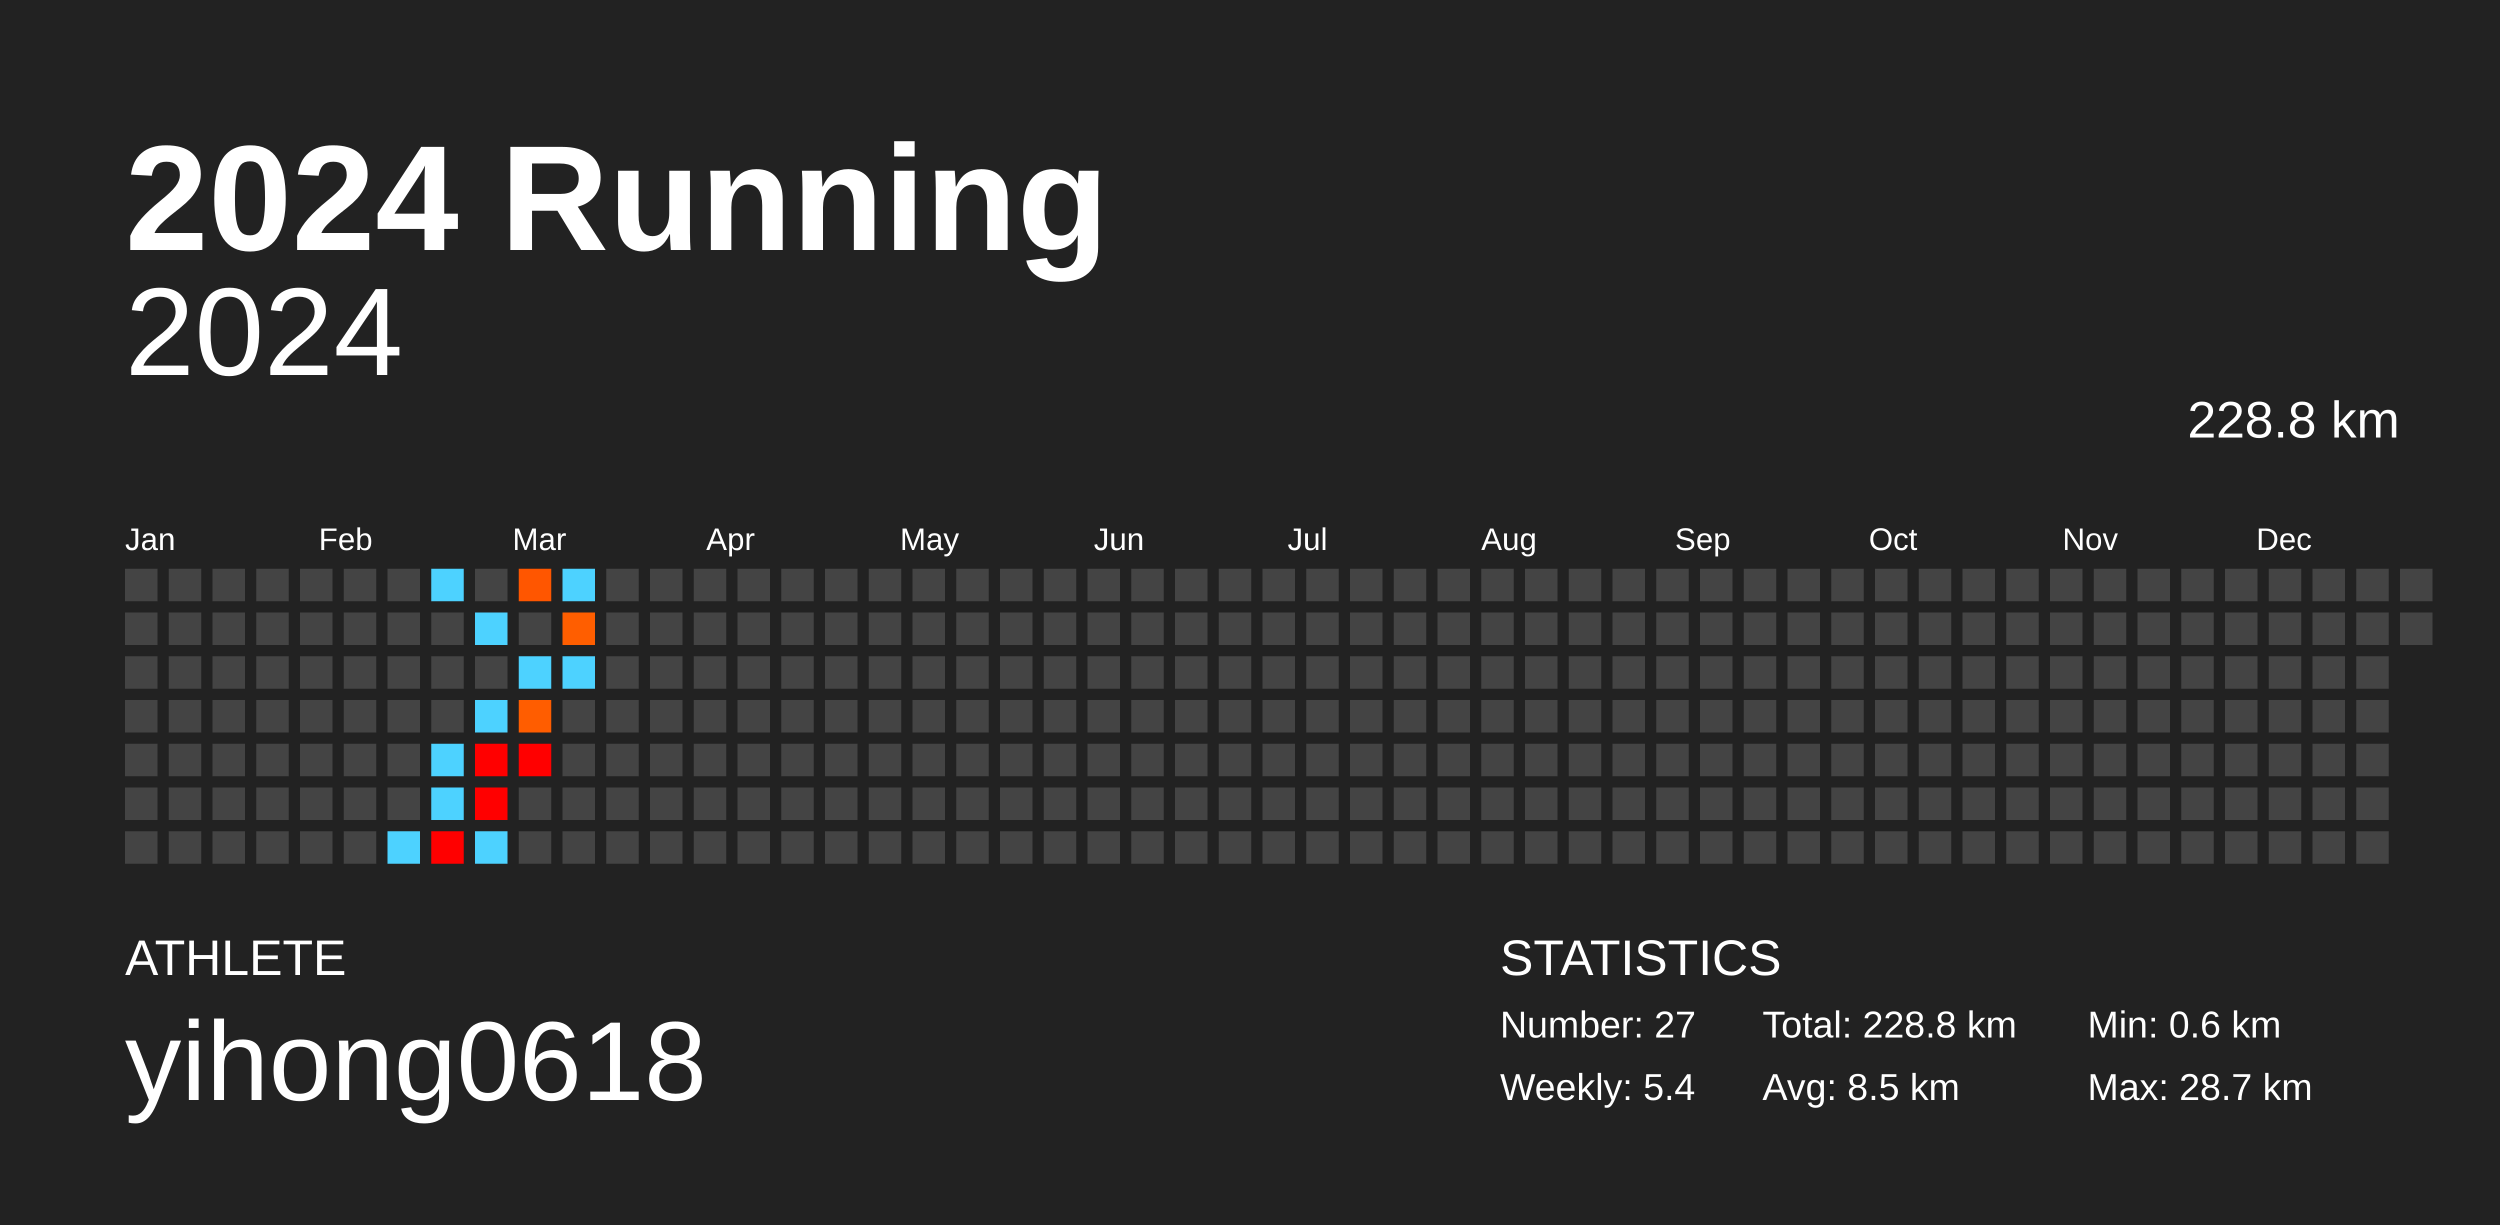
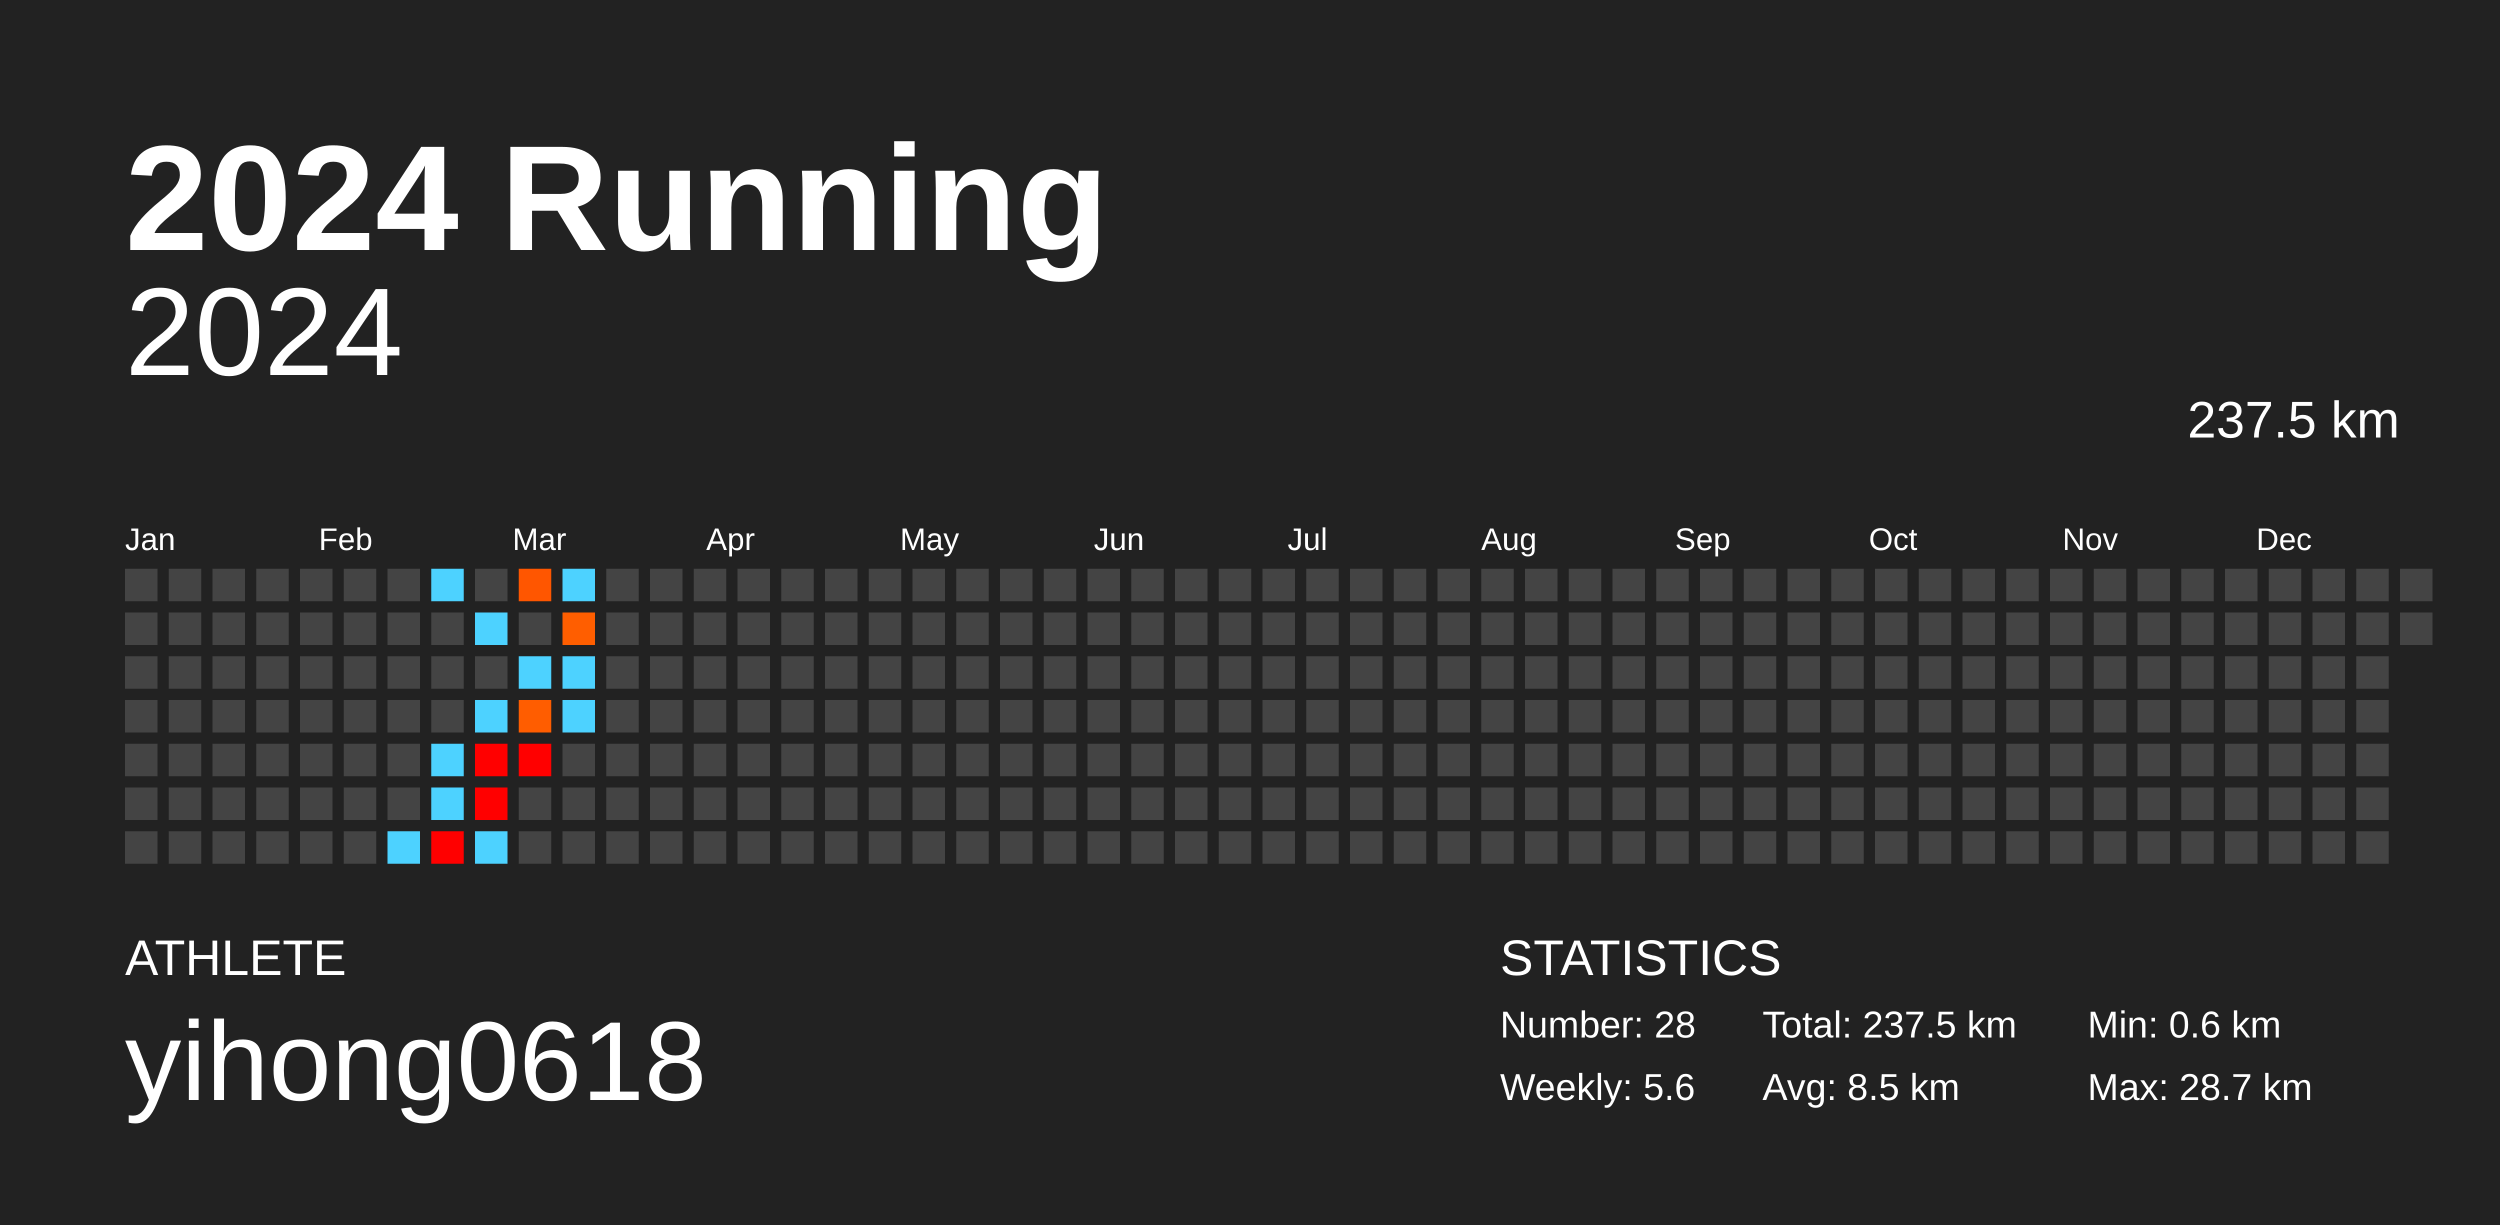
<svg xmlns="http://www.w3.org/2000/svg" baseProfile="full" height="98mm" version="1.1" viewBox="0,0,200,98" width="200mm">
  <defs />
  <rect fill="#222222" height="98" width="200" x="0" y="0" />
  <text fill="#FFFFFF" style="font-size:12px; font-family:Arial; font-weight:bold;" x="10" y="20">2024 Running</text>
  <text fill="#FFFFFF" style="font-size:4px; font-family:Arial" x="10" y="78">ATHLETE</text>
  <text fill="#FFFFFF" style="font-size:9px; font-family:Arial" x="10" y="88">yihong0618</text>
  <text fill="#FFFFFF" style="font-size:4px; font-family:Arial" x="120" y="78">STATISTICS</text>
-   <text fill="#FFFFFF" style="font-size:3px; font-family:Arial" x="120" y="83">Number: 27</text>
-   <text fill="#FFFFFF" style="font-size:3px; font-family:Arial" x="120" y="88">Weekly: 5.4</text>
-   <text fill="#FFFFFF" style="font-size:3px; font-family:Arial" x="141" y="83">Total: 228.8 km</text>
+   <text fill="#FFFFFF" style="font-size:3px; font-family:Arial" x="120" y="83">Number: 28</text>
+   <text fill="#FFFFFF" style="font-size:3px; font-family:Arial" x="120" y="88">Weekly: 5.6</text>
+   <text fill="#FFFFFF" style="font-size:3px; font-family:Arial" x="141" y="83">Total: 237.5 km</text>
  <text fill="#FFFFFF" style="font-size:3px; font-family:Arial" x="141" y="88">Avg: 8.5 km</text>
  <text fill="#FFFFFF" style="font-size:3px; font-family:Arial" x="167" y="83">Min: 0.6 km</text>
  <text fill="#FFFFFF" style="font-size:3px; font-family:Arial" x="167" y="88">Max: 28.7 km</text>
  <text alignment-baseline="hanging" fill="#FFFFFF" style="font-size:10.0px; font-family:Arial;" x="10" y="30">2024</text>
-   <text alignment-baseline="hanging" fill="#FFFFFF" style="font-size:4.125px; font-family:Arial;" x="175" y="35">228.8 km</text>
+   <text alignment-baseline="hanging" fill="#FFFFFF" style="font-size:4.125px; font-family:Arial;" x="175" y="35">237.5 km</text>
  <text fill="#FFFFFF" style="font-size:2.5px; font-family:Arial" x="10.0" y="44">Jan</text>
  <text fill="#FFFFFF" style="font-size:2.5px; font-family:Arial" x="25.5" y="44">Feb</text>
  <text fill="#FFFFFF" style="font-size:2.5px; font-family:Arial" x="41.0" y="44">Mar</text>
  <text fill="#FFFFFF" style="font-size:2.5px; font-family:Arial" x="56.5" y="44">Apr</text>
  <text fill="#FFFFFF" style="font-size:2.5px; font-family:Arial" x="72.0" y="44">May</text>
  <text fill="#FFFFFF" style="font-size:2.5px; font-family:Arial" x="87.5" y="44">Jun</text>
  <text fill="#FFFFFF" style="font-size:2.5px; font-family:Arial" x="103.0" y="44">Jul</text>
  <text fill="#FFFFFF" style="font-size:2.5px; font-family:Arial" x="118.5" y="44">Aug</text>
  <text fill="#FFFFFF" style="font-size:2.5px; font-family:Arial" x="134.0" y="44">Sep</text>
  <text fill="#FFFFFF" style="font-size:2.5px; font-family:Arial" x="149.5" y="44">Oct</text>
  <text fill="#FFFFFF" style="font-size:2.5px; font-family:Arial" x="165.0" y="44">Nov</text>
  <text fill="#FFFFFF" style="font-size:2.5px; font-family:Arial" x="180.5" y="44">Dec</text>
  <rect fill="#444444" height="2.6" width="2.6" x="10.0" y="45.5" />
  <rect fill="#444444" height="2.6" width="2.6" x="10.0" y="49.0" />
  <rect fill="#444444" height="2.6" width="2.6" x="10.0" y="52.5" />
  <rect fill="#444444" height="2.6" width="2.6" x="10.0" y="56.0" />
  <rect fill="#444444" height="2.6" width="2.6" x="10.0" y="59.5" />
  <rect fill="#444444" height="2.6" width="2.6" x="10.0" y="63.0" />
  <rect fill="#444444" height="2.6" width="2.6" x="10.0" y="66.5" />
  <rect fill="#444444" height="2.6" width="2.6" x="13.5" y="45.5" />
  <rect fill="#444444" height="2.6" width="2.6" x="13.5" y="49.0" />
  <rect fill="#444444" height="2.6" width="2.6" x="13.5" y="52.5" />
  <rect fill="#444444" height="2.6" width="2.6" x="13.5" y="56.0" />
  <rect fill="#444444" height="2.6" width="2.6" x="13.5" y="59.5" />
  <rect fill="#444444" height="2.6" width="2.6" x="13.5" y="63.0" />
  <rect fill="#444444" height="2.6" width="2.6" x="13.5" y="66.5" />
  <rect fill="#444444" height="2.6" width="2.6" x="17.0" y="45.5" />
  <rect fill="#444444" height="2.6" width="2.6" x="17.0" y="49.0" />
  <rect fill="#444444" height="2.6" width="2.6" x="17.0" y="52.5" />
  <rect fill="#444444" height="2.6" width="2.6" x="17.0" y="56.0" />
  <rect fill="#444444" height="2.6" width="2.6" x="17.0" y="59.5" />
  <rect fill="#444444" height="2.6" width="2.6" x="17.0" y="63.0" />
  <rect fill="#444444" height="2.6" width="2.6" x="17.0" y="66.5" />
  <rect fill="#444444" height="2.6" width="2.6" x="20.5" y="45.5" />
  <rect fill="#444444" height="2.6" width="2.6" x="20.5" y="49.0" />
  <rect fill="#444444" height="2.6" width="2.6" x="20.5" y="52.5" />
  <rect fill="#444444" height="2.6" width="2.6" x="20.5" y="56.0" />
  <rect fill="#444444" height="2.6" width="2.6" x="20.5" y="59.5" />
  <rect fill="#444444" height="2.6" width="2.6" x="20.5" y="63.0" />
  <rect fill="#444444" height="2.6" width="2.6" x="20.5" y="66.5" />
  <rect fill="#444444" height="2.6" width="2.6" x="24.0" y="45.5" />
  <rect fill="#444444" height="2.6" width="2.6" x="24.0" y="49.0" />
  <rect fill="#444444" height="2.6" width="2.6" x="24.0" y="52.5" />
  <rect fill="#444444" height="2.6" width="2.6" x="24.0" y="56.0" />
  <rect fill="#444444" height="2.6" width="2.6" x="24.0" y="59.5" />
  <rect fill="#444444" height="2.6" width="2.6" x="24.0" y="63.0" />
  <rect fill="#444444" height="2.6" width="2.6" x="24.0" y="66.5" />
  <rect fill="#444444" height="2.6" width="2.6" x="27.5" y="45.5" />
  <rect fill="#444444" height="2.6" width="2.6" x="27.5" y="49.0" />
  <rect fill="#444444" height="2.6" width="2.6" x="27.5" y="52.5" />
  <rect fill="#444444" height="2.6" width="2.6" x="27.5" y="56.0" />
  <rect fill="#444444" height="2.6" width="2.6" x="27.5" y="59.5" />
  <rect fill="#444444" height="2.6" width="2.6" x="27.5" y="63.0" />
  <rect fill="#444444" height="2.6" width="2.6" x="27.5" y="66.5" />
  <rect fill="#444444" height="2.6" width="2.6" x="31.0" y="45.5" />
  <rect fill="#444444" height="2.6" width="2.6" x="31.0" y="49.0" />
  <rect fill="#444444" height="2.6" width="2.6" x="31.0" y="52.5" />
  <rect fill="#444444" height="2.6" width="2.6" x="31.0" y="56.0" />
  <rect fill="#444444" height="2.6" width="2.6" x="31.0" y="59.5" />
  <rect fill="#444444" height="2.6" width="2.6" x="31.0" y="63.0" />
  <rect fill="#4dd2ff" height="2.6" width="2.6" x="31.0" y="66.5" />
  <rect fill="#4dd2ff" height="2.6" width="2.6" x="34.5" y="45.5" />
  <rect fill="#444444" height="2.6" width="2.6" x="34.5" y="49.0" />
  <rect fill="#444444" height="2.6" width="2.6" x="34.5" y="52.5" />
  <rect fill="#444444" height="2.6" width="2.6" x="34.5" y="56.0" />
  <rect fill="#4dd2ff" height="2.6" width="2.6" x="34.5" y="59.5" />
  <rect fill="#4dd2ff" height="2.6" width="2.6" x="34.5" y="63.0" />
  <rect fill="red" height="2.6" width="2.6" x="34.5" y="66.5" />
  <rect fill="#444444" height="2.6" width="2.6" x="38.0" y="45.5" />
  <rect fill="#4dd2ff" height="2.6" width="2.6" x="38.0" y="49.0" />
  <rect fill="#444444" height="2.6" width="2.6" x="38.0" y="52.5" />
  <rect fill="#4dd2ff" height="2.6" width="2.6" x="38.0" y="56.0" />
  <rect fill="red" height="2.6" width="2.6" x="38.0" y="59.5" />
  <rect fill="red" height="2.6" width="2.6" x="38.0" y="63.0" />
  <rect fill="#4dd2ff" height="2.6" width="2.6" x="38.0" y="66.5" />
  <rect fill="#ff5600" height="2.6" width="2.6" x="41.5" y="45.5" />
  <rect fill="#444444" height="2.6" width="2.6" x="41.5" y="49.0" />
  <rect fill="#4dd2ff" height="2.6" width="2.6" x="41.5" y="52.5" />
  <rect fill="#ff5d00" height="2.6" width="2.6" x="41.5" y="56.0" />
  <rect fill="red" height="2.6" width="2.6" x="41.5" y="59.5" />
  <rect fill="#444444" height="2.6" width="2.6" x="41.5" y="63.0" />
  <rect fill="#444444" height="2.6" width="2.6" x="41.5" y="66.5" />
  <rect fill="#4dd2ff" height="2.6" width="2.6" x="45.0" y="45.5" />
  <rect fill="#ff5e00" height="2.6" width="2.6" x="45.0" y="49.0" />
  <rect fill="#4dd2ff" height="2.6" width="2.6" x="45.0" y="52.5" />
-   <rect fill="#444444" height="2.6" width="2.6" x="45.0" y="56.0" />
+   <rect fill="#4dd2ff" height="2.6" width="2.6" x="45.0" y="56.0" />
  <rect fill="#444444" height="2.6" width="2.6" x="45.0" y="59.5" />
  <rect fill="#444444" height="2.6" width="2.6" x="45.0" y="63.0" />
  <rect fill="#444444" height="2.6" width="2.6" x="45.0" y="66.5" />
  <rect fill="#444444" height="2.6" width="2.6" x="48.5" y="45.5" />
  <rect fill="#444444" height="2.6" width="2.6" x="48.5" y="49.0" />
  <rect fill="#444444" height="2.6" width="2.6" x="48.5" y="52.5" />
  <rect fill="#444444" height="2.6" width="2.6" x="48.5" y="56.0" />
  <rect fill="#444444" height="2.6" width="2.6" x="48.5" y="59.5" />
  <rect fill="#444444" height="2.6" width="2.6" x="48.5" y="63.0" />
  <rect fill="#444444" height="2.6" width="2.6" x="48.5" y="66.5" />
  <rect fill="#444444" height="2.6" width="2.6" x="52.0" y="45.5" />
  <rect fill="#444444" height="2.6" width="2.6" x="52.0" y="49.0" />
  <rect fill="#444444" height="2.6" width="2.6" x="52.0" y="52.5" />
  <rect fill="#444444" height="2.6" width="2.6" x="52.0" y="56.0" />
  <rect fill="#444444" height="2.6" width="2.6" x="52.0" y="59.5" />
  <rect fill="#444444" height="2.6" width="2.6" x="52.0" y="63.0" />
  <rect fill="#444444" height="2.6" width="2.6" x="52.0" y="66.5" />
  <rect fill="#444444" height="2.6" width="2.6" x="55.5" y="45.5" />
  <rect fill="#444444" height="2.6" width="2.6" x="55.5" y="49.0" />
  <rect fill="#444444" height="2.6" width="2.6" x="55.5" y="52.5" />
  <rect fill="#444444" height="2.6" width="2.6" x="55.5" y="56.0" />
  <rect fill="#444444" height="2.6" width="2.6" x="55.5" y="59.5" />
  <rect fill="#444444" height="2.6" width="2.6" x="55.5" y="63.0" />
  <rect fill="#444444" height="2.6" width="2.6" x="55.5" y="66.5" />
  <rect fill="#444444" height="2.6" width="2.6" x="59.0" y="45.5" />
  <rect fill="#444444" height="2.6" width="2.6" x="59.0" y="49.0" />
  <rect fill="#444444" height="2.6" width="2.6" x="59.0" y="52.5" />
  <rect fill="#444444" height="2.6" width="2.6" x="59.0" y="56.0" />
  <rect fill="#444444" height="2.6" width="2.6" x="59.0" y="59.5" />
  <rect fill="#444444" height="2.6" width="2.6" x="59.0" y="63.0" />
  <rect fill="#444444" height="2.6" width="2.6" x="59.0" y="66.5" />
  <rect fill="#444444" height="2.6" width="2.6" x="62.5" y="45.5" />
  <rect fill="#444444" height="2.6" width="2.6" x="62.5" y="49.0" />
  <rect fill="#444444" height="2.6" width="2.6" x="62.5" y="52.5" />
  <rect fill="#444444" height="2.6" width="2.6" x="62.5" y="56.0" />
  <rect fill="#444444" height="2.6" width="2.6" x="62.5" y="59.5" />
  <rect fill="#444444" height="2.6" width="2.6" x="62.5" y="63.0" />
  <rect fill="#444444" height="2.6" width="2.6" x="62.5" y="66.5" />
  <rect fill="#444444" height="2.6" width="2.6" x="66.0" y="45.5" />
  <rect fill="#444444" height="2.6" width="2.6" x="66.0" y="49.0" />
  <rect fill="#444444" height="2.6" width="2.6" x="66.0" y="52.5" />
  <rect fill="#444444" height="2.6" width="2.6" x="66.0" y="56.0" />
  <rect fill="#444444" height="2.6" width="2.6" x="66.0" y="59.5" />
  <rect fill="#444444" height="2.6" width="2.6" x="66.0" y="63.0" />
  <rect fill="#444444" height="2.6" width="2.6" x="66.0" y="66.5" />
  <rect fill="#444444" height="2.6" width="2.6" x="69.5" y="45.5" />
  <rect fill="#444444" height="2.6" width="2.6" x="69.5" y="49.0" />
  <rect fill="#444444" height="2.6" width="2.6" x="69.5" y="52.5" />
  <rect fill="#444444" height="2.6" width="2.6" x="69.5" y="56.0" />
  <rect fill="#444444" height="2.6" width="2.6" x="69.5" y="59.5" />
  <rect fill="#444444" height="2.6" width="2.6" x="69.5" y="63.0" />
  <rect fill="#444444" height="2.6" width="2.6" x="69.5" y="66.5" />
  <rect fill="#444444" height="2.6" width="2.6" x="73.0" y="45.5" />
  <rect fill="#444444" height="2.6" width="2.6" x="73.0" y="49.0" />
  <rect fill="#444444" height="2.6" width="2.6" x="73.0" y="52.5" />
  <rect fill="#444444" height="2.6" width="2.6" x="73.0" y="56.0" />
  <rect fill="#444444" height="2.6" width="2.6" x="73.0" y="59.5" />
  <rect fill="#444444" height="2.6" width="2.6" x="73.0" y="63.0" />
  <rect fill="#444444" height="2.6" width="2.6" x="73.0" y="66.5" />
  <rect fill="#444444" height="2.6" width="2.6" x="76.5" y="45.5" />
  <rect fill="#444444" height="2.6" width="2.6" x="76.5" y="49.0" />
  <rect fill="#444444" height="2.6" width="2.6" x="76.5" y="52.5" />
  <rect fill="#444444" height="2.6" width="2.6" x="76.5" y="56.0" />
  <rect fill="#444444" height="2.6" width="2.6" x="76.5" y="59.5" />
  <rect fill="#444444" height="2.6" width="2.6" x="76.5" y="63.0" />
  <rect fill="#444444" height="2.6" width="2.6" x="76.5" y="66.5" />
  <rect fill="#444444" height="2.6" width="2.6" x="80.0" y="45.5" />
  <rect fill="#444444" height="2.6" width="2.6" x="80.0" y="49.0" />
  <rect fill="#444444" height="2.6" width="2.6" x="80.0" y="52.5" />
  <rect fill="#444444" height="2.6" width="2.6" x="80.0" y="56.0" />
  <rect fill="#444444" height="2.6" width="2.6" x="80.0" y="59.5" />
  <rect fill="#444444" height="2.6" width="2.6" x="80.0" y="63.0" />
  <rect fill="#444444" height="2.6" width="2.6" x="80.0" y="66.5" />
  <rect fill="#444444" height="2.6" width="2.6" x="83.5" y="45.5" />
  <rect fill="#444444" height="2.6" width="2.6" x="83.5" y="49.0" />
  <rect fill="#444444" height="2.6" width="2.6" x="83.5" y="52.5" />
  <rect fill="#444444" height="2.6" width="2.6" x="83.5" y="56.0" />
  <rect fill="#444444" height="2.6" width="2.6" x="83.5" y="59.5" />
  <rect fill="#444444" height="2.6" width="2.6" x="83.5" y="63.0" />
  <rect fill="#444444" height="2.6" width="2.6" x="83.5" y="66.5" />
  <rect fill="#444444" height="2.6" width="2.6" x="87.0" y="45.5" />
  <rect fill="#444444" height="2.6" width="2.6" x="87.0" y="49.0" />
  <rect fill="#444444" height="2.6" width="2.6" x="87.0" y="52.5" />
  <rect fill="#444444" height="2.6" width="2.6" x="87.0" y="56.0" />
  <rect fill="#444444" height="2.6" width="2.6" x="87.0" y="59.5" />
  <rect fill="#444444" height="2.6" width="2.6" x="87.0" y="63.0" />
  <rect fill="#444444" height="2.6" width="2.6" x="87.0" y="66.5" />
  <rect fill="#444444" height="2.6" width="2.6" x="90.5" y="45.5" />
  <rect fill="#444444" height="2.6" width="2.6" x="90.5" y="49.0" />
  <rect fill="#444444" height="2.6" width="2.6" x="90.5" y="52.5" />
  <rect fill="#444444" height="2.6" width="2.6" x="90.5" y="56.0" />
  <rect fill="#444444" height="2.6" width="2.6" x="90.5" y="59.5" />
  <rect fill="#444444" height="2.6" width="2.6" x="90.5" y="63.0" />
  <rect fill="#444444" height="2.6" width="2.6" x="90.5" y="66.5" />
  <rect fill="#444444" height="2.6" width="2.6" x="94.0" y="45.5" />
  <rect fill="#444444" height="2.6" width="2.6" x="94.0" y="49.0" />
  <rect fill="#444444" height="2.6" width="2.6" x="94.0" y="52.5" />
  <rect fill="#444444" height="2.6" width="2.6" x="94.0" y="56.0" />
  <rect fill="#444444" height="2.6" width="2.6" x="94.0" y="59.5" />
  <rect fill="#444444" height="2.6" width="2.6" x="94.0" y="63.0" />
  <rect fill="#444444" height="2.6" width="2.6" x="94.0" y="66.5" />
  <rect fill="#444444" height="2.6" width="2.6" x="97.5" y="45.5" />
  <rect fill="#444444" height="2.6" width="2.6" x="97.5" y="49.0" />
  <rect fill="#444444" height="2.6" width="2.6" x="97.5" y="52.5" />
  <rect fill="#444444" height="2.6" width="2.6" x="97.5" y="56.0" />
  <rect fill="#444444" height="2.6" width="2.6" x="97.5" y="59.5" />
  <rect fill="#444444" height="2.6" width="2.6" x="97.5" y="63.0" />
  <rect fill="#444444" height="2.6" width="2.6" x="97.5" y="66.5" />
  <rect fill="#444444" height="2.6" width="2.6" x="101.0" y="45.5" />
  <rect fill="#444444" height="2.6" width="2.6" x="101.0" y="49.0" />
  <rect fill="#444444" height="2.6" width="2.6" x="101.0" y="52.5" />
  <rect fill="#444444" height="2.6" width="2.6" x="101.0" y="56.0" />
  <rect fill="#444444" height="2.6" width="2.6" x="101.0" y="59.5" />
  <rect fill="#444444" height="2.6" width="2.6" x="101.0" y="63.0" />
  <rect fill="#444444" height="2.6" width="2.6" x="101.0" y="66.5" />
  <rect fill="#444444" height="2.6" width="2.6" x="104.5" y="45.5" />
  <rect fill="#444444" height="2.6" width="2.6" x="104.5" y="49.0" />
  <rect fill="#444444" height="2.6" width="2.6" x="104.5" y="52.5" />
  <rect fill="#444444" height="2.6" width="2.6" x="104.5" y="56.0" />
  <rect fill="#444444" height="2.6" width="2.6" x="104.5" y="59.5" />
  <rect fill="#444444" height="2.6" width="2.6" x="104.5" y="63.0" />
  <rect fill="#444444" height="2.6" width="2.6" x="104.5" y="66.5" />
  <rect fill="#444444" height="2.6" width="2.6" x="108.0" y="45.5" />
  <rect fill="#444444" height="2.6" width="2.6" x="108.0" y="49.0" />
  <rect fill="#444444" height="2.6" width="2.6" x="108.0" y="52.5" />
  <rect fill="#444444" height="2.6" width="2.6" x="108.0" y="56.0" />
  <rect fill="#444444" height="2.6" width="2.6" x="108.0" y="59.5" />
  <rect fill="#444444" height="2.6" width="2.6" x="108.0" y="63.0" />
  <rect fill="#444444" height="2.6" width="2.6" x="108.0" y="66.5" />
  <rect fill="#444444" height="2.6" width="2.6" x="111.5" y="45.5" />
  <rect fill="#444444" height="2.6" width="2.6" x="111.5" y="49.0" />
  <rect fill="#444444" height="2.6" width="2.6" x="111.5" y="52.5" />
  <rect fill="#444444" height="2.6" width="2.6" x="111.5" y="56.0" />
  <rect fill="#444444" height="2.6" width="2.6" x="111.5" y="59.5" />
  <rect fill="#444444" height="2.6" width="2.6" x="111.5" y="63.0" />
  <rect fill="#444444" height="2.6" width="2.6" x="111.5" y="66.5" />
  <rect fill="#444444" height="2.6" width="2.6" x="115.0" y="45.5" />
  <rect fill="#444444" height="2.6" width="2.6" x="115.0" y="49.0" />
  <rect fill="#444444" height="2.6" width="2.6" x="115.0" y="52.5" />
  <rect fill="#444444" height="2.6" width="2.6" x="115.0" y="56.0" />
  <rect fill="#444444" height="2.6" width="2.6" x="115.0" y="59.5" />
  <rect fill="#444444" height="2.6" width="2.6" x="115.0" y="63.0" />
  <rect fill="#444444" height="2.6" width="2.6" x="115.0" y="66.5" />
  <rect fill="#444444" height="2.6" width="2.6" x="118.5" y="45.5" />
  <rect fill="#444444" height="2.6" width="2.6" x="118.5" y="49.0" />
  <rect fill="#444444" height="2.6" width="2.6" x="118.5" y="52.5" />
  <rect fill="#444444" height="2.6" width="2.6" x="118.5" y="56.0" />
  <rect fill="#444444" height="2.6" width="2.6" x="118.5" y="59.5" />
  <rect fill="#444444" height="2.6" width="2.6" x="118.5" y="63.0" />
  <rect fill="#444444" height="2.6" width="2.6" x="118.5" y="66.5" />
  <rect fill="#444444" height="2.6" width="2.6" x="122.0" y="45.5" />
  <rect fill="#444444" height="2.6" width="2.6" x="122.0" y="49.0" />
  <rect fill="#444444" height="2.6" width="2.6" x="122.0" y="52.5" />
  <rect fill="#444444" height="2.6" width="2.6" x="122.0" y="56.0" />
  <rect fill="#444444" height="2.6" width="2.6" x="122.0" y="59.5" />
  <rect fill="#444444" height="2.6" width="2.6" x="122.0" y="63.0" />
  <rect fill="#444444" height="2.6" width="2.6" x="122.0" y="66.5" />
  <rect fill="#444444" height="2.6" width="2.6" x="125.5" y="45.5" />
  <rect fill="#444444" height="2.6" width="2.6" x="125.5" y="49.0" />
  <rect fill="#444444" height="2.6" width="2.6" x="125.5" y="52.5" />
  <rect fill="#444444" height="2.6" width="2.6" x="125.5" y="56.0" />
  <rect fill="#444444" height="2.6" width="2.6" x="125.5" y="59.5" />
  <rect fill="#444444" height="2.6" width="2.6" x="125.5" y="63.0" />
  <rect fill="#444444" height="2.6" width="2.6" x="125.5" y="66.5" />
  <rect fill="#444444" height="2.6" width="2.6" x="129.0" y="45.5" />
  <rect fill="#444444" height="2.6" width="2.6" x="129.0" y="49.0" />
  <rect fill="#444444" height="2.6" width="2.6" x="129.0" y="52.5" />
  <rect fill="#444444" height="2.6" width="2.6" x="129.0" y="56.0" />
  <rect fill="#444444" height="2.6" width="2.6" x="129.0" y="59.5" />
  <rect fill="#444444" height="2.6" width="2.6" x="129.0" y="63.0" />
  <rect fill="#444444" height="2.6" width="2.6" x="129.0" y="66.5" />
  <rect fill="#444444" height="2.6" width="2.6" x="132.5" y="45.5" />
  <rect fill="#444444" height="2.6" width="2.6" x="132.5" y="49.0" />
  <rect fill="#444444" height="2.6" width="2.6" x="132.5" y="52.5" />
  <rect fill="#444444" height="2.6" width="2.6" x="132.5" y="56.0" />
  <rect fill="#444444" height="2.6" width="2.6" x="132.5" y="59.5" />
  <rect fill="#444444" height="2.6" width="2.6" x="132.5" y="63.0" />
  <rect fill="#444444" height="2.6" width="2.6" x="132.5" y="66.5" />
  <rect fill="#444444" height="2.6" width="2.6" x="136.0" y="45.5" />
  <rect fill="#444444" height="2.6" width="2.6" x="136.0" y="49.0" />
  <rect fill="#444444" height="2.6" width="2.6" x="136.0" y="52.5" />
  <rect fill="#444444" height="2.6" width="2.6" x="136.0" y="56.0" />
  <rect fill="#444444" height="2.6" width="2.6" x="136.0" y="59.5" />
  <rect fill="#444444" height="2.6" width="2.6" x="136.0" y="63.0" />
  <rect fill="#444444" height="2.6" width="2.6" x="136.0" y="66.5" />
  <rect fill="#444444" height="2.6" width="2.6" x="139.5" y="45.5" />
  <rect fill="#444444" height="2.6" width="2.6" x="139.5" y="49.0" />
  <rect fill="#444444" height="2.6" width="2.6" x="139.5" y="52.5" />
  <rect fill="#444444" height="2.6" width="2.6" x="139.5" y="56.0" />
  <rect fill="#444444" height="2.6" width="2.6" x="139.5" y="59.5" />
  <rect fill="#444444" height="2.6" width="2.6" x="139.5" y="63.0" />
  <rect fill="#444444" height="2.6" width="2.6" x="139.5" y="66.5" />
  <rect fill="#444444" height="2.6" width="2.6" x="143.0" y="45.5" />
  <rect fill="#444444" height="2.6" width="2.6" x="143.0" y="49.0" />
  <rect fill="#444444" height="2.6" width="2.6" x="143.0" y="52.5" />
  <rect fill="#444444" height="2.6" width="2.6" x="143.0" y="56.0" />
  <rect fill="#444444" height="2.6" width="2.6" x="143.0" y="59.5" />
  <rect fill="#444444" height="2.6" width="2.6" x="143.0" y="63.0" />
  <rect fill="#444444" height="2.6" width="2.6" x="143.0" y="66.5" />
  <rect fill="#444444" height="2.6" width="2.6" x="146.5" y="45.5" />
  <rect fill="#444444" height="2.6" width="2.6" x="146.5" y="49.0" />
  <rect fill="#444444" height="2.6" width="2.6" x="146.5" y="52.5" />
  <rect fill="#444444" height="2.6" width="2.6" x="146.5" y="56.0" />
  <rect fill="#444444" height="2.6" width="2.6" x="146.5" y="59.5" />
  <rect fill="#444444" height="2.6" width="2.6" x="146.5" y="63.0" />
  <rect fill="#444444" height="2.6" width="2.6" x="146.5" y="66.5" />
  <rect fill="#444444" height="2.6" width="2.6" x="150.0" y="45.5" />
  <rect fill="#444444" height="2.6" width="2.6" x="150.0" y="49.0" />
  <rect fill="#444444" height="2.6" width="2.6" x="150.0" y="52.5" />
  <rect fill="#444444" height="2.6" width="2.6" x="150.0" y="56.0" />
  <rect fill="#444444" height="2.6" width="2.6" x="150.0" y="59.5" />
  <rect fill="#444444" height="2.6" width="2.6" x="150.0" y="63.0" />
  <rect fill="#444444" height="2.6" width="2.6" x="150.0" y="66.5" />
  <rect fill="#444444" height="2.6" width="2.6" x="153.5" y="45.5" />
  <rect fill="#444444" height="2.6" width="2.6" x="153.5" y="49.0" />
  <rect fill="#444444" height="2.6" width="2.6" x="153.5" y="52.5" />
  <rect fill="#444444" height="2.6" width="2.6" x="153.5" y="56.0" />
  <rect fill="#444444" height="2.6" width="2.6" x="153.5" y="59.5" />
  <rect fill="#444444" height="2.6" width="2.6" x="153.5" y="63.0" />
  <rect fill="#444444" height="2.6" width="2.6" x="153.5" y="66.5" />
  <rect fill="#444444" height="2.6" width="2.6" x="157.0" y="45.5" />
  <rect fill="#444444" height="2.6" width="2.6" x="157.0" y="49.0" />
  <rect fill="#444444" height="2.6" width="2.6" x="157.0" y="52.5" />
  <rect fill="#444444" height="2.6" width="2.6" x="157.0" y="56.0" />
  <rect fill="#444444" height="2.6" width="2.6" x="157.0" y="59.5" />
  <rect fill="#444444" height="2.6" width="2.6" x="157.0" y="63.0" />
  <rect fill="#444444" height="2.6" width="2.6" x="157.0" y="66.5" />
  <rect fill="#444444" height="2.6" width="2.6" x="160.5" y="45.5" />
  <rect fill="#444444" height="2.6" width="2.6" x="160.5" y="49.0" />
  <rect fill="#444444" height="2.6" width="2.6" x="160.5" y="52.5" />
  <rect fill="#444444" height="2.6" width="2.6" x="160.5" y="56.0" />
  <rect fill="#444444" height="2.6" width="2.6" x="160.5" y="59.5" />
  <rect fill="#444444" height="2.6" width="2.6" x="160.5" y="63.0" />
  <rect fill="#444444" height="2.6" width="2.6" x="160.5" y="66.5" />
  <rect fill="#444444" height="2.6" width="2.6" x="164.0" y="45.5" />
  <rect fill="#444444" height="2.6" width="2.6" x="164.0" y="49.0" />
  <rect fill="#444444" height="2.6" width="2.6" x="164.0" y="52.5" />
  <rect fill="#444444" height="2.6" width="2.6" x="164.0" y="56.0" />
  <rect fill="#444444" height="2.6" width="2.6" x="164.0" y="59.5" />
  <rect fill="#444444" height="2.6" width="2.6" x="164.0" y="63.0" />
  <rect fill="#444444" height="2.6" width="2.6" x="164.0" y="66.5" />
  <rect fill="#444444" height="2.6" width="2.6" x="167.5" y="45.5" />
  <rect fill="#444444" height="2.6" width="2.6" x="167.5" y="49.0" />
  <rect fill="#444444" height="2.6" width="2.6" x="167.5" y="52.5" />
  <rect fill="#444444" height="2.6" width="2.6" x="167.5" y="56.0" />
  <rect fill="#444444" height="2.6" width="2.6" x="167.5" y="59.5" />
  <rect fill="#444444" height="2.6" width="2.6" x="167.5" y="63.0" />
  <rect fill="#444444" height="2.6" width="2.6" x="167.5" y="66.5" />
  <rect fill="#444444" height="2.6" width="2.6" x="171.0" y="45.5" />
  <rect fill="#444444" height="2.6" width="2.6" x="171.0" y="49.0" />
  <rect fill="#444444" height="2.6" width="2.6" x="171.0" y="52.5" />
  <rect fill="#444444" height="2.6" width="2.6" x="171.0" y="56.0" />
  <rect fill="#444444" height="2.6" width="2.6" x="171.0" y="59.5" />
  <rect fill="#444444" height="2.6" width="2.6" x="171.0" y="63.0" />
  <rect fill="#444444" height="2.6" width="2.6" x="171.0" y="66.5" />
  <rect fill="#444444" height="2.6" width="2.6" x="174.5" y="45.5" />
  <rect fill="#444444" height="2.6" width="2.6" x="174.5" y="49.0" />
  <rect fill="#444444" height="2.6" width="2.6" x="174.5" y="52.5" />
  <rect fill="#444444" height="2.6" width="2.6" x="174.5" y="56.0" />
  <rect fill="#444444" height="2.6" width="2.6" x="174.5" y="59.5" />
  <rect fill="#444444" height="2.6" width="2.6" x="174.5" y="63.0" />
  <rect fill="#444444" height="2.6" width="2.6" x="174.5" y="66.5" />
  <rect fill="#444444" height="2.6" width="2.6" x="178.0" y="45.5" />
  <rect fill="#444444" height="2.6" width="2.6" x="178.0" y="49.0" />
  <rect fill="#444444" height="2.6" width="2.6" x="178.0" y="52.5" />
  <rect fill="#444444" height="2.6" width="2.6" x="178.0" y="56.0" />
  <rect fill="#444444" height="2.6" width="2.6" x="178.0" y="59.5" />
  <rect fill="#444444" height="2.6" width="2.6" x="178.0" y="63.0" />
  <rect fill="#444444" height="2.6" width="2.6" x="178.0" y="66.5" />
  <rect fill="#444444" height="2.6" width="2.6" x="181.5" y="45.5" />
  <rect fill="#444444" height="2.6" width="2.6" x="181.5" y="49.0" />
  <rect fill="#444444" height="2.6" width="2.6" x="181.5" y="52.5" />
  <rect fill="#444444" height="2.6" width="2.6" x="181.5" y="56.0" />
  <rect fill="#444444" height="2.6" width="2.6" x="181.5" y="59.5" />
  <rect fill="#444444" height="2.6" width="2.6" x="181.5" y="63.0" />
  <rect fill="#444444" height="2.6" width="2.6" x="181.5" y="66.5" />
  <rect fill="#444444" height="2.6" width="2.6" x="185.0" y="45.5" />
  <rect fill="#444444" height="2.6" width="2.6" x="185.0" y="49.0" />
  <rect fill="#444444" height="2.6" width="2.6" x="185.0" y="52.5" />
  <rect fill="#444444" height="2.6" width="2.6" x="185.0" y="56.0" />
  <rect fill="#444444" height="2.6" width="2.6" x="185.0" y="59.5" />
  <rect fill="#444444" height="2.6" width="2.6" x="185.0" y="63.0" />
  <rect fill="#444444" height="2.6" width="2.6" x="185.0" y="66.5" />
  <rect fill="#444444" height="2.6" width="2.6" x="188.5" y="45.5" />
  <rect fill="#444444" height="2.6" width="2.6" x="188.5" y="49.0" />
  <rect fill="#444444" height="2.6" width="2.6" x="188.5" y="52.5" />
  <rect fill="#444444" height="2.6" width="2.6" x="188.5" y="56.0" />
  <rect fill="#444444" height="2.6" width="2.6" x="188.5" y="59.5" />
  <rect fill="#444444" height="2.6" width="2.6" x="188.5" y="63.0" />
  <rect fill="#444444" height="2.6" width="2.6" x="188.5" y="66.5" />
  <rect fill="#444444" height="2.6" width="2.6" x="192.0" y="45.5" />
  <rect fill="#444444" height="2.6" width="2.6" x="192.0" y="49.0" />
</svg>
